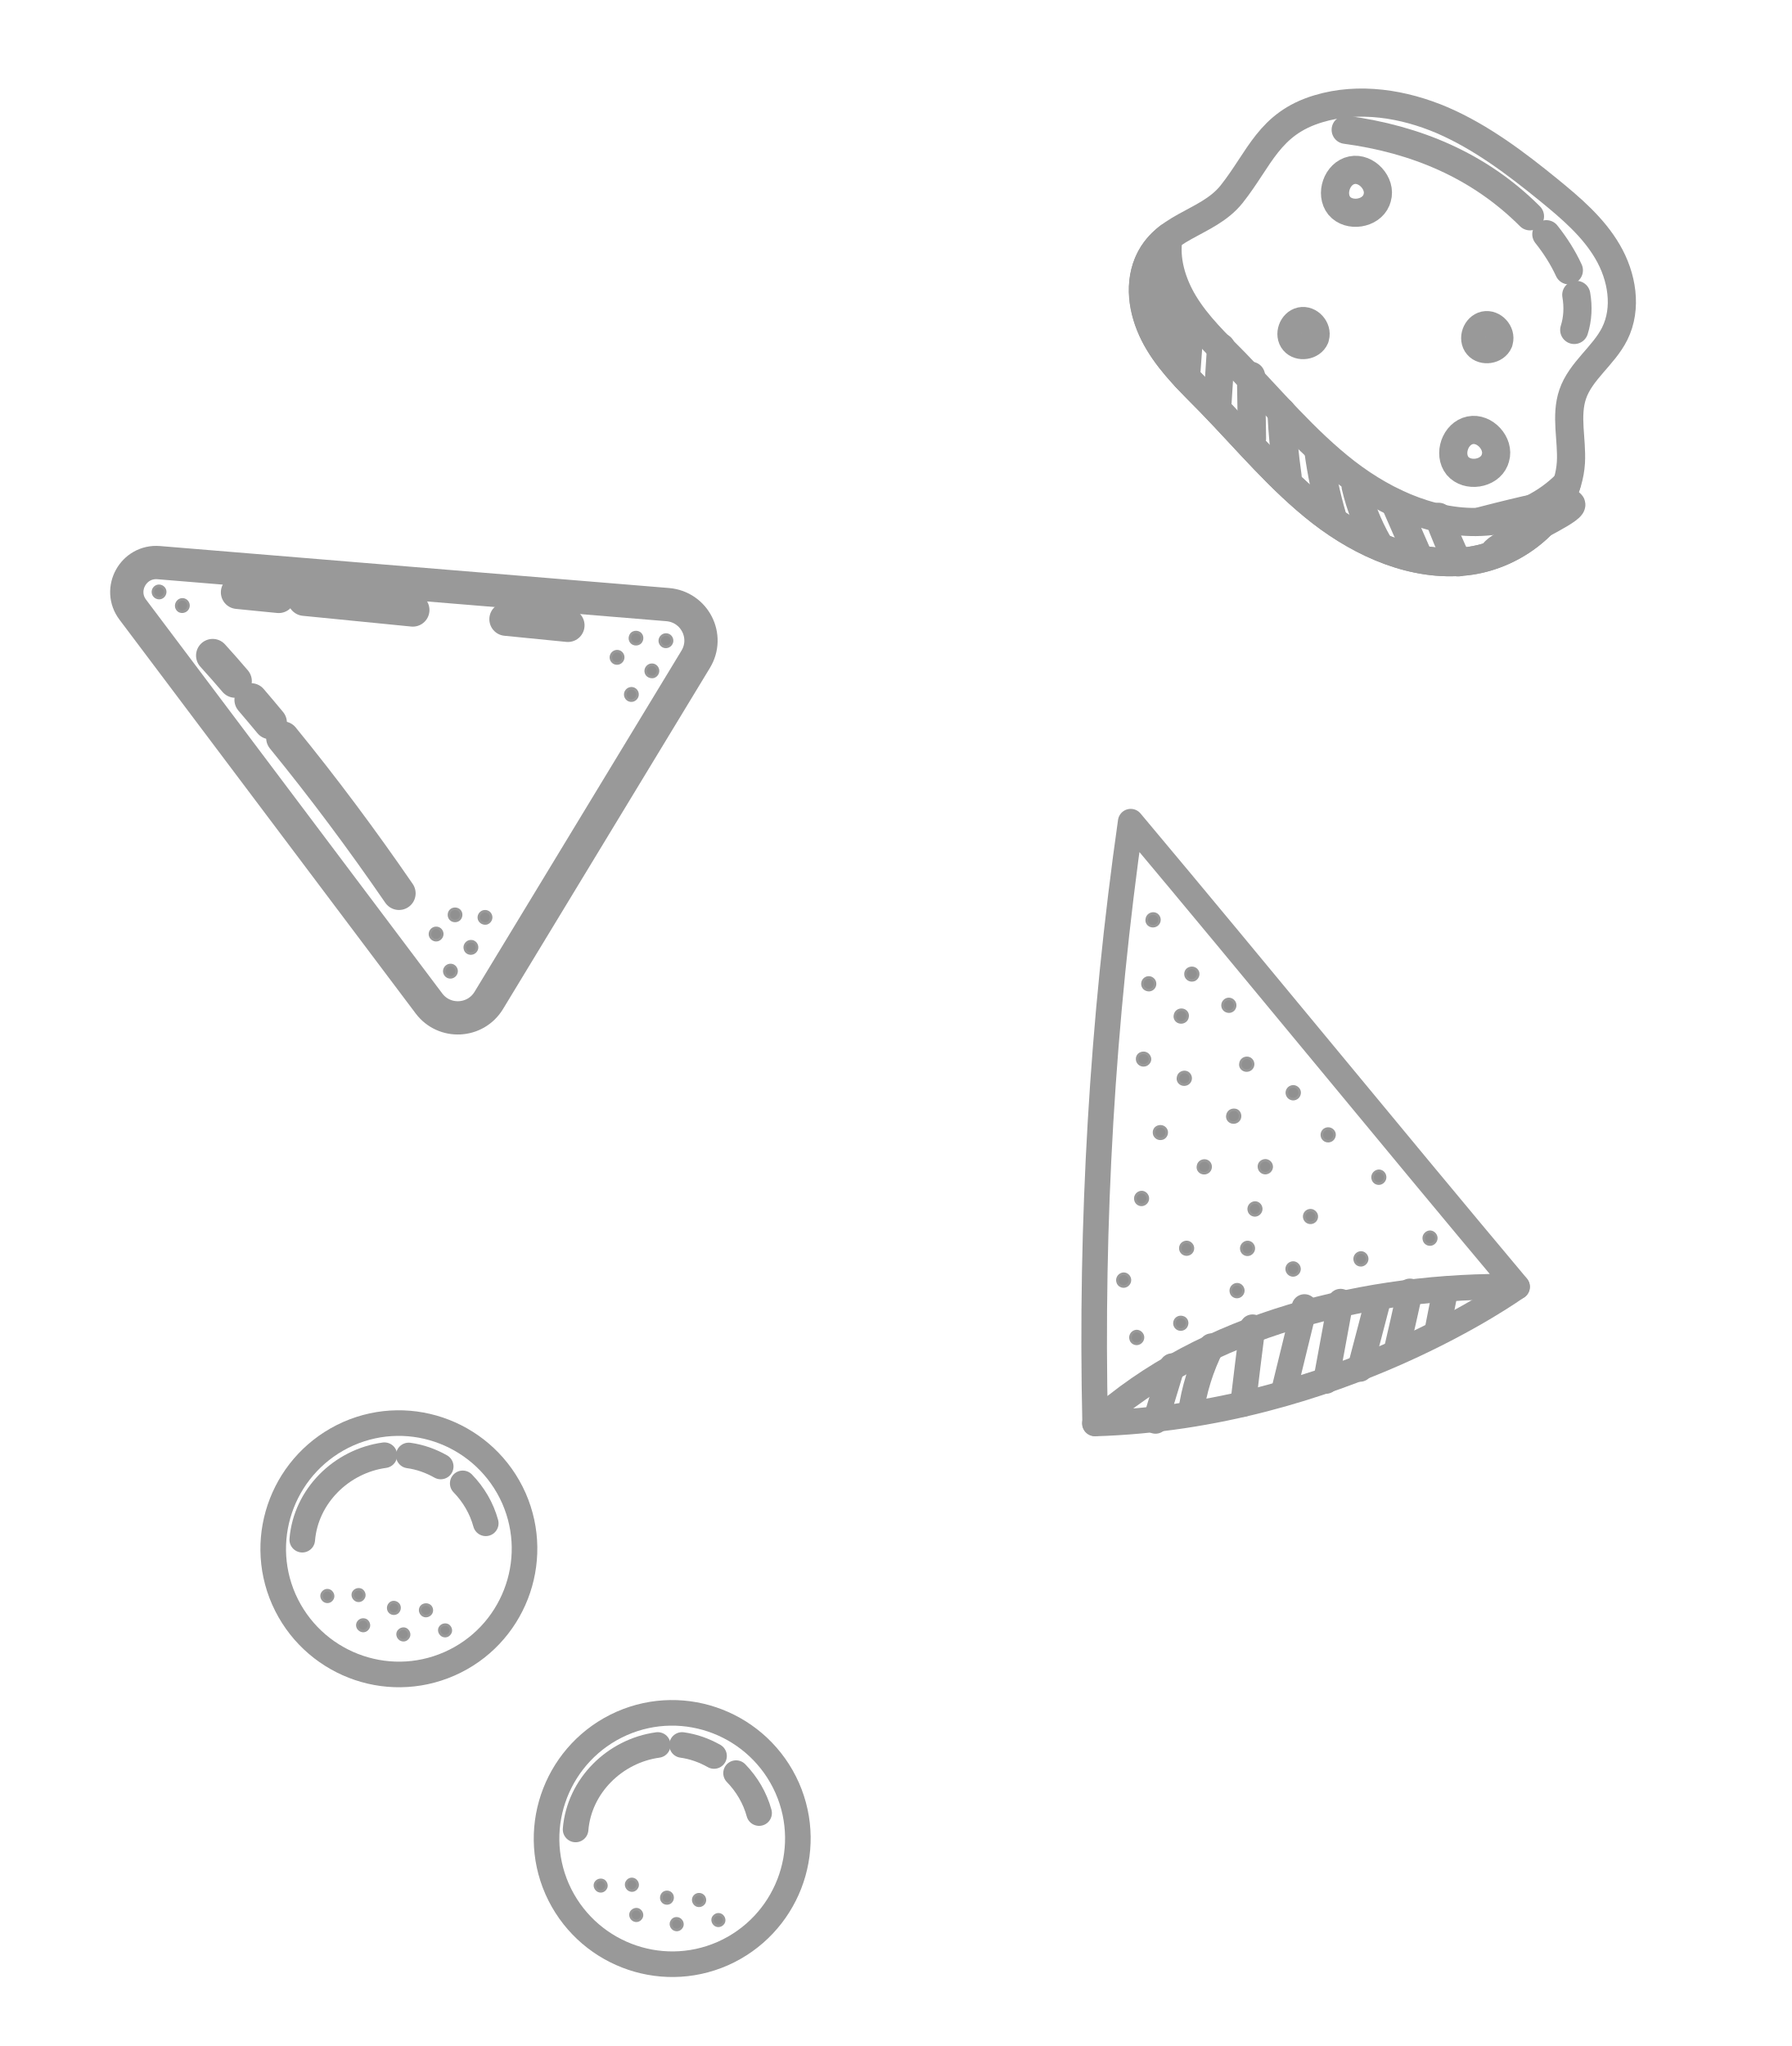
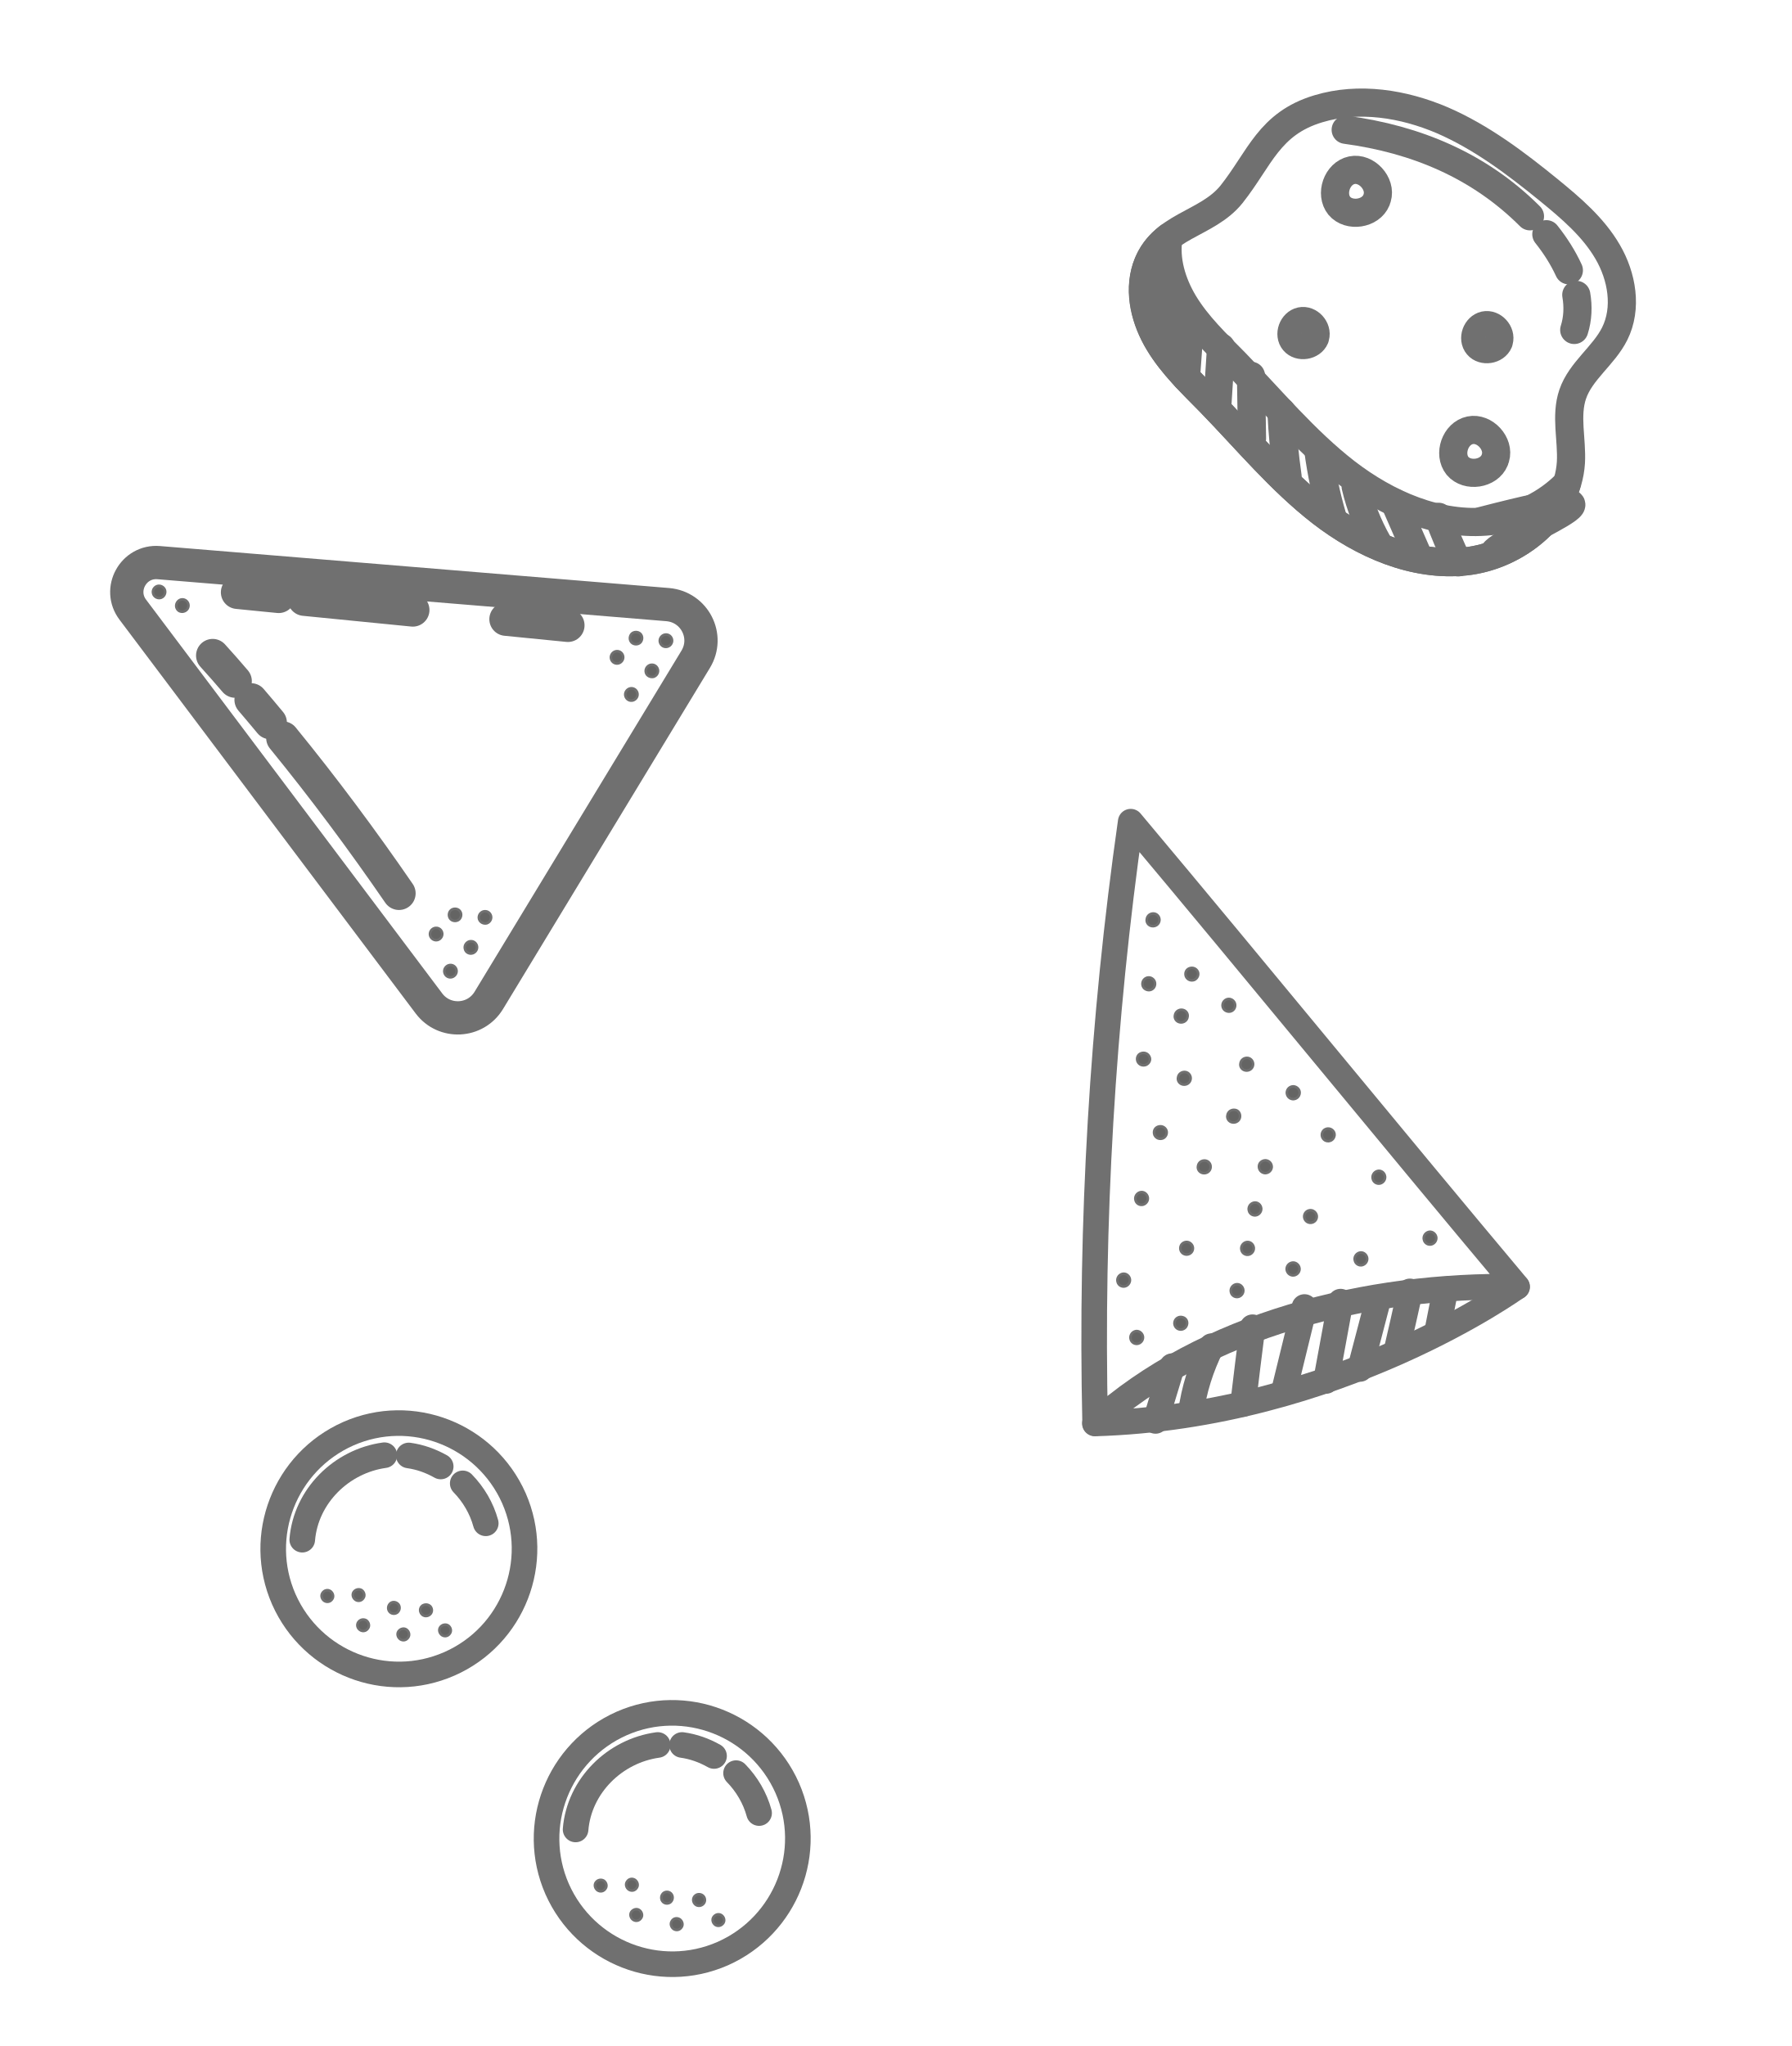
- <svg xmlns="http://www.w3.org/2000/svg" version="1.1" id="Слой_1" opacity="0.5" x="0px" y="0px" viewBox="0 0 700 799.3" style="enable-background:new 0 0 700 799.3;" xml:space="preserve">
+ <svg xmlns="http://www.w3.org/2000/svg" version="1.1" id="Слой_1" opacity="0.7" x="0px" y="0px" viewBox="0 0 700 799.3" style="enable-background:new 0 0 700 799.3;" xml:space="preserve">
  <style type="text/css">
	.st0{fill:none;stroke:#333333;stroke-width:11;stroke-linecap:round;stroke-linejoin:round;stroke-miterlimit:10;}
	.st1{fill:none;stroke:#333333;stroke-width:13;stroke-linecap:round;stroke-linejoin:round;stroke-miterlimit:10;}
	.st2{fill:#222221;stroke:#333333;stroke-miterlimit:10;}
	.st3{fill:none;stroke:#333333;stroke-width:10;stroke-linecap:round;stroke-linejoin:round;stroke-miterlimit:10;}
</style>
  <g>
    <g>
      <path class="st0" d="M515.1,42.5c15.9-4.8,33.3-2,48.5,4.5c15.2,6.6,28.6,16.7,41.5,27.2c8.7,7.1,17.4,14.5,23,24.1    c5.7,9.7,7.8,22.1,2.8,32.1c-4.3,8.6-13.3,14.5-16.4,23.6c-2.9,8.5-0.2,17.8-0.7,26.7c-1.3,20.4-20.7,36.3-41,38.6    c-20.3,2.2-40.4-6.7-56.5-19.1c-16.1-12.5-29.2-28.4-43.4-43c-7.2-7.3-14.7-14.4-20-23.2s-8.1-19.6-5-29.3    c5.5-16.8,23.6-16.7,33.3-28.8C492.3,61.9,495.8,48.3,515.1,42.5z" />
      <g>
        <path class="st0" d="M572.8,219.3c17.4-1.9,34.3-14.1,39.4-30.4c-7.8,8-18.7,13.4-29.8,14.7c-20.3,2.2-40.4-6.7-56.5-19.1     c-16.1-12.5-29.2-28.4-43.4-43c-7.2-7.3-14.7-14.4-20-23.2c-4.6-7.7-7.4-16.9-5.9-25.7c-3.7,2.9-6.9,6.6-8.7,12     c-3.2,9.7-0.4,20.6,4.9,29.3c5.3,8.8,12.9,15.9,20,23.2c14.2,14.6,27.3,30.5,43.4,43C532.4,212.6,552.5,221.5,572.8,219.3z" />
      </g>
      <path class="st0" d="M585.7,133.2c0.9-3.2-2.3-6.8-5.6-6.1c-3.2,0.7-4.9,5.2-2.7,7.8c2.1,2.5,6.9,1.8,8.2-1.3" />
      <path class="st0" d="M513.9,131.6c0.9-3.2-2.3-6.8-5.6-6.1c-3.2,0.7-4.9,5.2-2.7,7.8c2.1,2.5,6.9,1.8,8.2-1.3" />
      <path class="st0" d="M538.1,77.3c1.7-5.6-4.2-12-9.9-10.8c-5.8,1.2-8.6,9.3-4.9,13.9c3.8,4.5,12.3,3.2,14.5-2.2" />
      <path class="st0" d="M584.3,178.9c1.7-5.6-4.2-12-9.9-10.8c-5.8,1.2-8.6,9.3-4.9,13.9c3.8,4.5,12.3,3.2,14.5-2.2" />
      <path class="st0" d="M615.9,115.2c0.8,4.6,0.6,9.3-0.8,13.7" />
      <path class="st0" d="M604.2,91.5c3.5,4.4,6.5,9.1,8.8,14.1" />
      <path class="st0" d="M525.8,50.7c27.5,3.7,52.2,14,72,33.8" />
    </g>
    <path class="st0" d="M578.5,203.6c77.4-20.1,3.8,8.4,5.1,12.8" />
    <path class="st0" d="M562.1,201.9c2.2,6.1,4.7,12,7.6,17.8" />
    <path class="st0" d="M545,196.4c3,6.9,6.1,13.9,9.1,20.8" />
    <path class="st0" d="M529.7,190.1c1.8,7.7,4.8,15.2,8.7,22.1" />
    <path class="st0" d="M515.1,175.9c1.2,8.8,3,17.5,5.5,26" />
    <path class="st0" d="M500.7,160.8c0.4,8.5,1.2,17,2.4,25.4" />
    <path class="st0" d="M488.8,146.8c0.1,8.2,0.3,16.3,0.4,24.5" />
    <path class="st0" d="M477.1,135.7c-0.5,7.8-1,15.6-1.5,23.4" />
    <path class="st0" d="M465,124.2c-0.5,7.8-1,15.5-1.6,23.3" />
    <path class="st0" d="M457.3,109.7c-1.6,7.9-2.6,15.8-3.1,23.8" />
  </g>
  <g>
    <path class="st1" d="M167.6,392L51.9,238.2c-6-7.9,0.2-19.2,10.1-18.4l198.9,16.4c10.5,0.9,16.4,12.4,10.9,21.4L191,390.8   C185.8,399.4,173.6,400,167.6,392z" />
    <path class="st2" d="M168.1,365.6c-0.4-1.3,0.4-2.6,1.6-3c1.3-0.4,2.6,0.3,3,1.6c0.4,1.3-0.4,2.6-1.6,3   C169.8,367.6,168.5,366.8,168.1,365.6z" />
    <path class="st2" d="M187.2,359.1c-0.4-1.3,0.4-2.6,1.6-3c1.3-0.4,2.6,0.3,3,1.6c0.4,1.3-0.4,2.6-1.6,3   C188.9,361,187.6,360.3,187.2,359.1z" />
    <path class="st2" d="M176.1,355.7c0.9-0.9,2.5-0.9,3.4,0s0.9,2.4,0,3.4c-0.9,0.9-2.5,0.9-3.4,0   C175.2,358.2,175.2,356.6,176.1,355.7z" />
    <path class="st2" d="M60.9,229.2c1.1-0.7,2.6-0.3,3.3,0.8c0.7,1.1,0.3,2.6-0.8,3.3c-1.1,0.7-2.6,0.3-3.3-0.8   C59.4,231.3,59.8,229.9,60.9,229.2z" />
    <path class="st2" d="M72.5,234.5c1.1,0.7,1.5,2.1,0.8,3.3c-0.7,1.1-2.1,1.5-3.3,0.9c-1.1-0.7-1.5-2.1-0.8-3.3   C69.9,234.2,71.3,233.8,72.5,234.5z" />
    <path class="st2" d="M181.7,370.8c-0.4-1.3,0.4-2.6,1.6-3c1.3-0.4,2.6,0.3,3,1.6c0.4,1.3-0.4,2.6-1.6,3   C183.4,372.8,182,372.1,181.7,370.8z" />
    <path class="st2" d="M173.7,380.1c-0.4-1.3,0.4-2.6,1.6-3c1.3-0.4,2.6,0.3,3,1.6c0.4,1.3-0.4,2.6-1.6,3   C175.4,382.1,174.1,381.4,173.7,380.1z" />
    <path class="st2" d="M238.8,257.5c-0.4-1.3,0.4-2.6,1.6-3c1.3-0.4,2.6,0.3,3,1.6c0.4,1.3-0.4,2.6-1.6,3   C240.5,259.5,239.2,258.8,238.8,257.5z" />
    <path class="st2" d="M257.9,251c-0.4-1.3,0.4-2.6,1.6-3c1.3-0.4,2.6,0.3,3,1.6s-0.4,2.6-1.6,3C259.6,253,258.3,252.3,257.9,251z" />
    <path class="st2" d="M246.8,247.6c0.9-0.9,2.5-0.9,3.4,0s0.9,2.4,0,3.4c-0.9,0.9-2.5,0.9-3.4,0   C245.9,250.1,245.9,248.6,246.8,247.6z" />
    <path class="st2" d="M252.4,262.8c-0.4-1.3,0.4-2.6,1.6-3c1.3-0.4,2.6,0.3,3,1.6c0.4,1.3-0.4,2.6-1.6,3   C254.1,264.7,252.7,264,252.4,262.8z" />
    <path class="st2" d="M244.4,272c-0.4-1.3,0.4-2.6,1.6-3c1.3-0.4,2.6,0.3,3,1.6c0.4,1.3-0.4,2.6-1.6,3   C246.1,274,244.8,273.3,244.4,272z" />
    <path class="st1" d="M91.9,266.1c-2.9-3.4-5.8-6.7-8.8-10" />
    <path class="st1" d="M105.6,282.3c-2.5-3-5-6-7.5-8.9" />
    <path class="st1" d="M155.9,349c-14.3-20.8-29.4-41.1-45.4-60.7" />
    <path class="st1" d="M108.9,233c-5.4-0.5-10.8-1.1-16.1-1.6" />
    <path class="st1" d="M161.3,238.3c-14.1-1.4-28.2-2.8-42.4-4.2" />
    <path class="st1" d="M221.9,244.3c-8.1-0.8-16.1-1.6-24.2-2.4" />
  </g>
  <g>
    <g>
      <path class="st3" d="M427.9,556c-1.8-78.5,2.8-157.2,13.9-235c50.1,59.7,100.9,122,151,181.7C535,501.7,470.7,517.3,427.9,556z" />
      <path class="st3" d="M592.7,502.7c0,0-69.8,50.6-164.9,53.4" />
    </g>
    <g>
      <path class="st2" d="M485.7,503.5c0.4,1.3-0.4,2.7-1.7,3.1c-1.3,0.4-2.7-0.4-3-1.7c-0.4-1.3,0.4-2.7,1.7-3.1    C484,501.4,485.3,502.2,485.7,503.5z" />
      <path class="st2" d="M466,488.4c-0.4,1.3-1.8,2-3.1,1.6c-1.3-0.4-2-1.8-1.6-3.1c0.4-1.3,1.8-2,3.1-1.6    C465.7,485.8,466.4,487.1,466,488.4z" />
      <path class="st2" d="M441.4,499.4c0.4,1.3-0.4,2.7-1.7,3.1c-1.3,0.4-2.7-0.4-3-1.7c-0.4-1.3,0.4-2.7,1.7-3.1    S441,498.1,441.4,499.4z" />
      <path class="st2" d="M446.5,521.8c0.4,1.3-0.4,2.7-1.7,3.1c-1.3,0.4-2.7-0.4-3-1.7c-0.4-1.3,0.4-2.7,1.7-3.1    C444.7,519.7,446.1,520.5,446.5,521.8z" />
      <path class="st2" d="M534.1,491.1c0.4,1.3-0.4,2.7-1.7,3.1s-2.7-0.4-3-1.7c-0.4-1.3,0.4-2.7,1.7-3.1    C532.4,489,533.7,489.8,534.1,491.1z" />
      <path class="st2" d="M506.1,498.1c-1.3,0.5-2.7-0.2-3.2-1.5s0.2-2.7,1.5-3.2s2.7,0.2,3.2,1.5C508.1,496.2,507.4,497.6,506.1,498.1    z" />
      <path class="st2" d="M514.4,476c-0.4,1.3-1.8,2-3.1,1.6c-1.3-0.4-2-1.8-1.6-3.1s1.8-2,3.1-1.6C514.1,473.4,514.8,474.7,514.4,476z    " />
      <path class="st2" d="M463.7,517.7c-0.4,1.3-1.8,2-3.1,1.6c-1.3-0.4-2-1.8-1.6-3.1s1.8-2,3.1-1.6    C463.4,514.9,464.2,516.3,463.7,517.7z" />
      <path class="st2" d="M489.8,487c0.4,1.3-0.4,2.7-1.7,3.1c-1.3,0.4-2.7-0.4-3-1.7c-0.4-1.3,0.4-2.7,1.7-3.1S489.4,485.7,489.8,487z    " />
      <path class="st2" d="M492.7,471.6c0.4,1.3-0.4,2.7-1.7,3.1c-1.3,0.4-2.7-0.4-3-1.7c-0.4-1.3,0.4-2.7,1.7-3.1    C490.9,469.5,492.3,470.2,492.7,471.6z" />
      <path class="st2" d="M473,456.2c-0.2,1.4-1.5,2.3-2.9,2.1c-1.4-0.2-2.3-1.5-2-2.8c0.2-1.4,1.5-2.3,2.9-2.1    C472.3,453.6,473.2,454.8,473,456.2z" />
      <path class="st2" d="M484.5,436.4c-0.2,1.4-1.5,2.3-2.9,2.1c-1.4-0.2-2.3-1.5-2-2.8c0.2-1.4,1.5-2.3,2.9-2.1    C483.8,433.7,484.7,435,484.5,436.4z" />
      <path class="st2" d="M489.6,416.1c-0.2,1.4-1.5,2.3-2.9,2.1c-1.4-0.2-2.3-1.5-2-2.8c0.2-1.4,1.5-2.3,2.9-2.1    C488.9,413.5,489.8,414.8,489.6,416.1z" />
      <path class="st2" d="M464,397.3c-0.2,1.4-1.5,2.3-2.9,2.1s-2.3-1.5-2-2.8c0.2-1.4,1.5-2.3,2.9-2.1    C463.4,394.7,464.3,396,464,397.3z" />
      <path class="st2" d="M465.2,421.6c-0.2,1.4-1.5,2.3-2.9,2.1c-1.4-0.2-2.3-1.5-2-2.8c0.2-1.4,1.5-2.3,2.9-2.1    C464.5,419,465.4,420.3,465.2,421.6z" />
      <path class="st2" d="M453,359.7c-0.2,1.4-1.5,2.3-2.9,2.1c-1.4-0.2-2.3-1.5-2-2.8c0.2-1.4,1.5-2.3,2.9-2.1    C452.3,357.1,453.2,358.4,453,359.7z" />
      <path class="st2" d="M481.9,391c1,1,0.9,2.6,0,3.5c-1,1-2.5,0.9-3.5,0c-1-1-0.9-2.6,0-3.5C479.4,390,480.9,390,481.9,391z" />
      <path class="st2" d="M450.6,382.6c1,1,0.9,2.6,0,3.5c-1,1-2.5,0.9-3.5,0c-1-1-0.9-2.6,0-3.5C448.1,381.6,449.6,381.6,450.6,382.6z    " />
      <path class="st2" d="M454.4,444.7c-1.3,0.5-2.7,0-3.3-1.3c-0.5-1.3,0-2.7,1.3-3.2s2.7,0,3.3,1.3    C456.2,442.7,455.6,444.2,454.4,444.7z" />
      <path class="st2" d="M447.8,416c-1.3,0.5-2.7,0-3.3-1.3c-0.5-1.3,0-2.7,1.3-3.2s2.7,0,3.3,1.3C449.7,414,449.1,415.4,447.8,416z" />
      <path class="st2" d="M466.7,382.8c-1.3,0.5-2.7,0-3.3-1.3c-0.5-1.3,0-2.7,1.3-3.2s2.7,0,3.3,1.3    C468.5,380.8,467.9,382.2,466.7,382.8z" />
      <path class="st2" d="M448.4,467.5c0.4,1.3-0.4,2.7-1.7,3.1c-1.3,0.4-2.7-0.4-3-1.7c-0.4-1.3,0.4-2.7,1.7-3.1    S448,466.2,448.4,467.5z" />
      <path class="st2" d="M541.1,459.2c0.4,1.3-0.4,2.7-1.7,3.1s-2.7-0.4-3-1.7c-0.4-1.3,0.4-2.7,1.7-3.1    C539.3,457.1,540.7,457.8,541.1,459.2z" />
      <path class="st2" d="M561.1,483c0.4,1.3-0.4,2.7-1.7,3.1s-2.7-0.4-3-1.7c-0.4-1.3,0.4-2.7,1.7-3.1    C559.3,480.9,560.7,481.7,561.1,483z" />
      <path class="st2" d="M521.3,444.1c-0.4,1.3-1.8,2-3.1,1.6s-2-1.8-1.6-3.1c0.4-1.3,1.8-2,3.1-1.6S521.8,442.8,521.3,444.1z" />
      <path class="st2" d="M496.9,455.9c-0.1,1.4-1.2,2.4-2.6,2.4c-1.4-0.1-2.4-1.2-2.4-2.6s1.2-2.4,2.6-2.4    C495.9,453.4,496.9,454.5,496.9,455.9z" />
      <path class="st2" d="M507.8,427c-0.1,1.4-1.2,2.4-2.6,2.4c-1.4-0.1-2.4-1.2-2.4-2.6c0.1-1.4,1.2-2.4,2.6-2.4    C506.8,424.5,507.9,425.7,507.8,427z" />
    </g>
    <path class="st3" d="M451.5,555.1c2.2-7.1,4.3-14.3,6.5-21.4" />
    <path class="st3" d="M465.3,552c1.2-9.1,4-17.9,8.1-26.1" />
    <path class="st3" d="M485.7,548.5c1.2-10,2.4-20,3.7-30" />
    <path class="st3" d="M501.6,543.7c2.7-11,5.4-22.1,8.1-33.1" />
    <path class="st3" d="M518.1,539.5c1.9-10.3,3.8-20.7,5.7-31" />
    <path class="st3" d="M531.4,534.8c2.4-9,4.7-18,7.1-27.1" />
    <path class="st3" d="M545.6,527.9c1.8-7.8,3.6-15.6,5.3-23.4" />
    <path class="st3" d="M561.6,519.9c1-5.2,2.1-10.5,3.1-15.7" />
  </g>
  <g>
    <path class="st3" d="M175.6,650c-24.8,10.9-53.7-0.4-64.7-25.2c-10.9-24.8,0.4-53.7,25.2-64.7c24.8-10.9,53.7,0.4,64.7,25.2   C211.7,610.1,200.4,639.1,175.6,650z" />
    <path class="st3" d="M180.8,579.5c4.2,4.3,7.4,9.7,9,15.6" />
    <path class="st3" d="M159.7,568.6c4.4,0.6,8.6,2.1,12.5,4.3" />
    <path class="st3" d="M118.1,601.5c1.4-17,15.3-30.7,32.1-33" />
    <path class="st2" d="M175.1,635c1,0.7,1.4,2.1,0.7,3.1c-0.7,1.1-2,1.4-3.1,0.7c-1-0.7-1.4-2.1-0.7-3.1S174.1,634.4,175.1,635z" />
    <path class="st2" d="M158.8,636.6c1,0.7,1.4,2.1,0.7,3.1c-0.7,1.1-2,1.4-3.1,0.7c-1-0.7-1.4-2.1-0.7-3.1S157.8,635.9,158.8,636.6z" />
    <path class="st2" d="M168.2,627.6c0.8,1,0.7,2.4-0.3,3.2s-2.4,0.7-3.2-0.3s-0.7-2.4,0.3-3.2C166,626.6,167.4,626.7,168.2,627.6z" />
    <path class="st2" d="M155.7,626.8c0.7,1,0.5,2.4-0.5,3.2c-1,0.7-2.4,0.5-3.1-0.5s-0.5-2.4,0.5-3.2   C153.5,625.6,154.9,625.8,155.7,626.8z" />
    <path class="st2" d="M143.1,633c1,0.7,1.4,2.1,0.7,3.1c-0.7,1.1-2,1.4-3.1,0.7s-1.4-2.1-0.7-3.1S142,632.4,143.1,633z" />
    <path class="st2" d="M141.3,621.2c1,0.7,1.4,2.1,0.7,3.1c-0.7,1.1-2,1.4-3.1,0.7c-1-0.7-1.4-2.1-0.7-3.1S140.3,620.6,141.3,621.2z" />
    <path class="st2" d="M129.1,621.6c1,0.7,1.4,2.1,0.7,3.1c-0.7,1.1-2,1.4-3.1,0.7c-1-0.7-1.4-2.1-0.7-3.1   C126.7,621.2,128.1,620.9,129.1,621.6z" />
  </g>
  <g>
    <path class="st3" d="M282.4,763.2c-24.8,10.9-53.7-0.4-64.7-25.2c-10.9-24.8,0.4-53.7,25.2-64.7c24.8-10.9,53.7,0.4,64.7,25.2   C318.5,723.3,307.2,752.2,282.4,763.2z" />
    <path class="st3" d="M287.6,692.7c4.2,4.3,7.4,9.7,9,15.6" />
    <path class="st3" d="M266.5,681.7c4.4,0.6,8.6,2.1,12.5,4.3" />
    <path class="st3" d="M224.9,714.7c1.4-17,15.3-30.7,32.1-33" />
    <path class="st2" d="M281.9,748.2c1,0.7,1.4,2.1,0.7,3.1s-2,1.4-3.1,0.7c-1-0.7-1.4-2.1-0.7-3.1S280.8,747.5,281.9,748.2z" />
    <path class="st2" d="M265.6,749.8c1,0.7,1.4,2.1,0.7,3.1c-0.7,1.1-2,1.4-3.1,0.7c-1-0.7-1.4-2.1-0.7-3.1   C263.1,749.4,264.5,749.1,265.6,749.8z" />
    <path class="st2" d="M274.9,740.8c0.8,1,0.7,2.4-0.3,3.2s-2.4,0.7-3.2-0.3c-0.8-1-0.7-2.4,0.3-3.2   C272.7,739.7,274.1,739.9,274.9,740.8z" />
    <path class="st2" d="M262.4,740c0.7,1,0.5,2.4-0.5,3.2c-1,0.7-2.4,0.5-3.1-0.5s-0.5-2.4,0.5-3.2C260.3,738.8,261.7,739,262.4,740z" />
    <path class="st2" d="M249.8,746.2c1,0.7,1.4,2.1,0.7,3.1c-0.7,1.1-2,1.4-3.1,0.7c-1-0.7-1.4-2.1-0.7-3.1S248.8,745.5,249.8,746.2z" />
    <path class="st2" d="M248.1,734.4c1,0.7,1.4,2.1,0.7,3.1c-0.7,1.1-2,1.4-3.1,0.7c-1-0.7-1.4-2.1-0.7-3.1   C245.7,734,247,733.7,248.1,734.4z" />
    <path class="st2" d="M235.9,734.7c1,0.7,1.4,2.1,0.7,3.1c-0.7,1.1-2,1.4-3.1,0.7c-1-0.7-1.4-2.1-0.7-3.1   C233.5,734.4,234.8,734.1,235.9,734.7z" />
  </g>
</svg>
